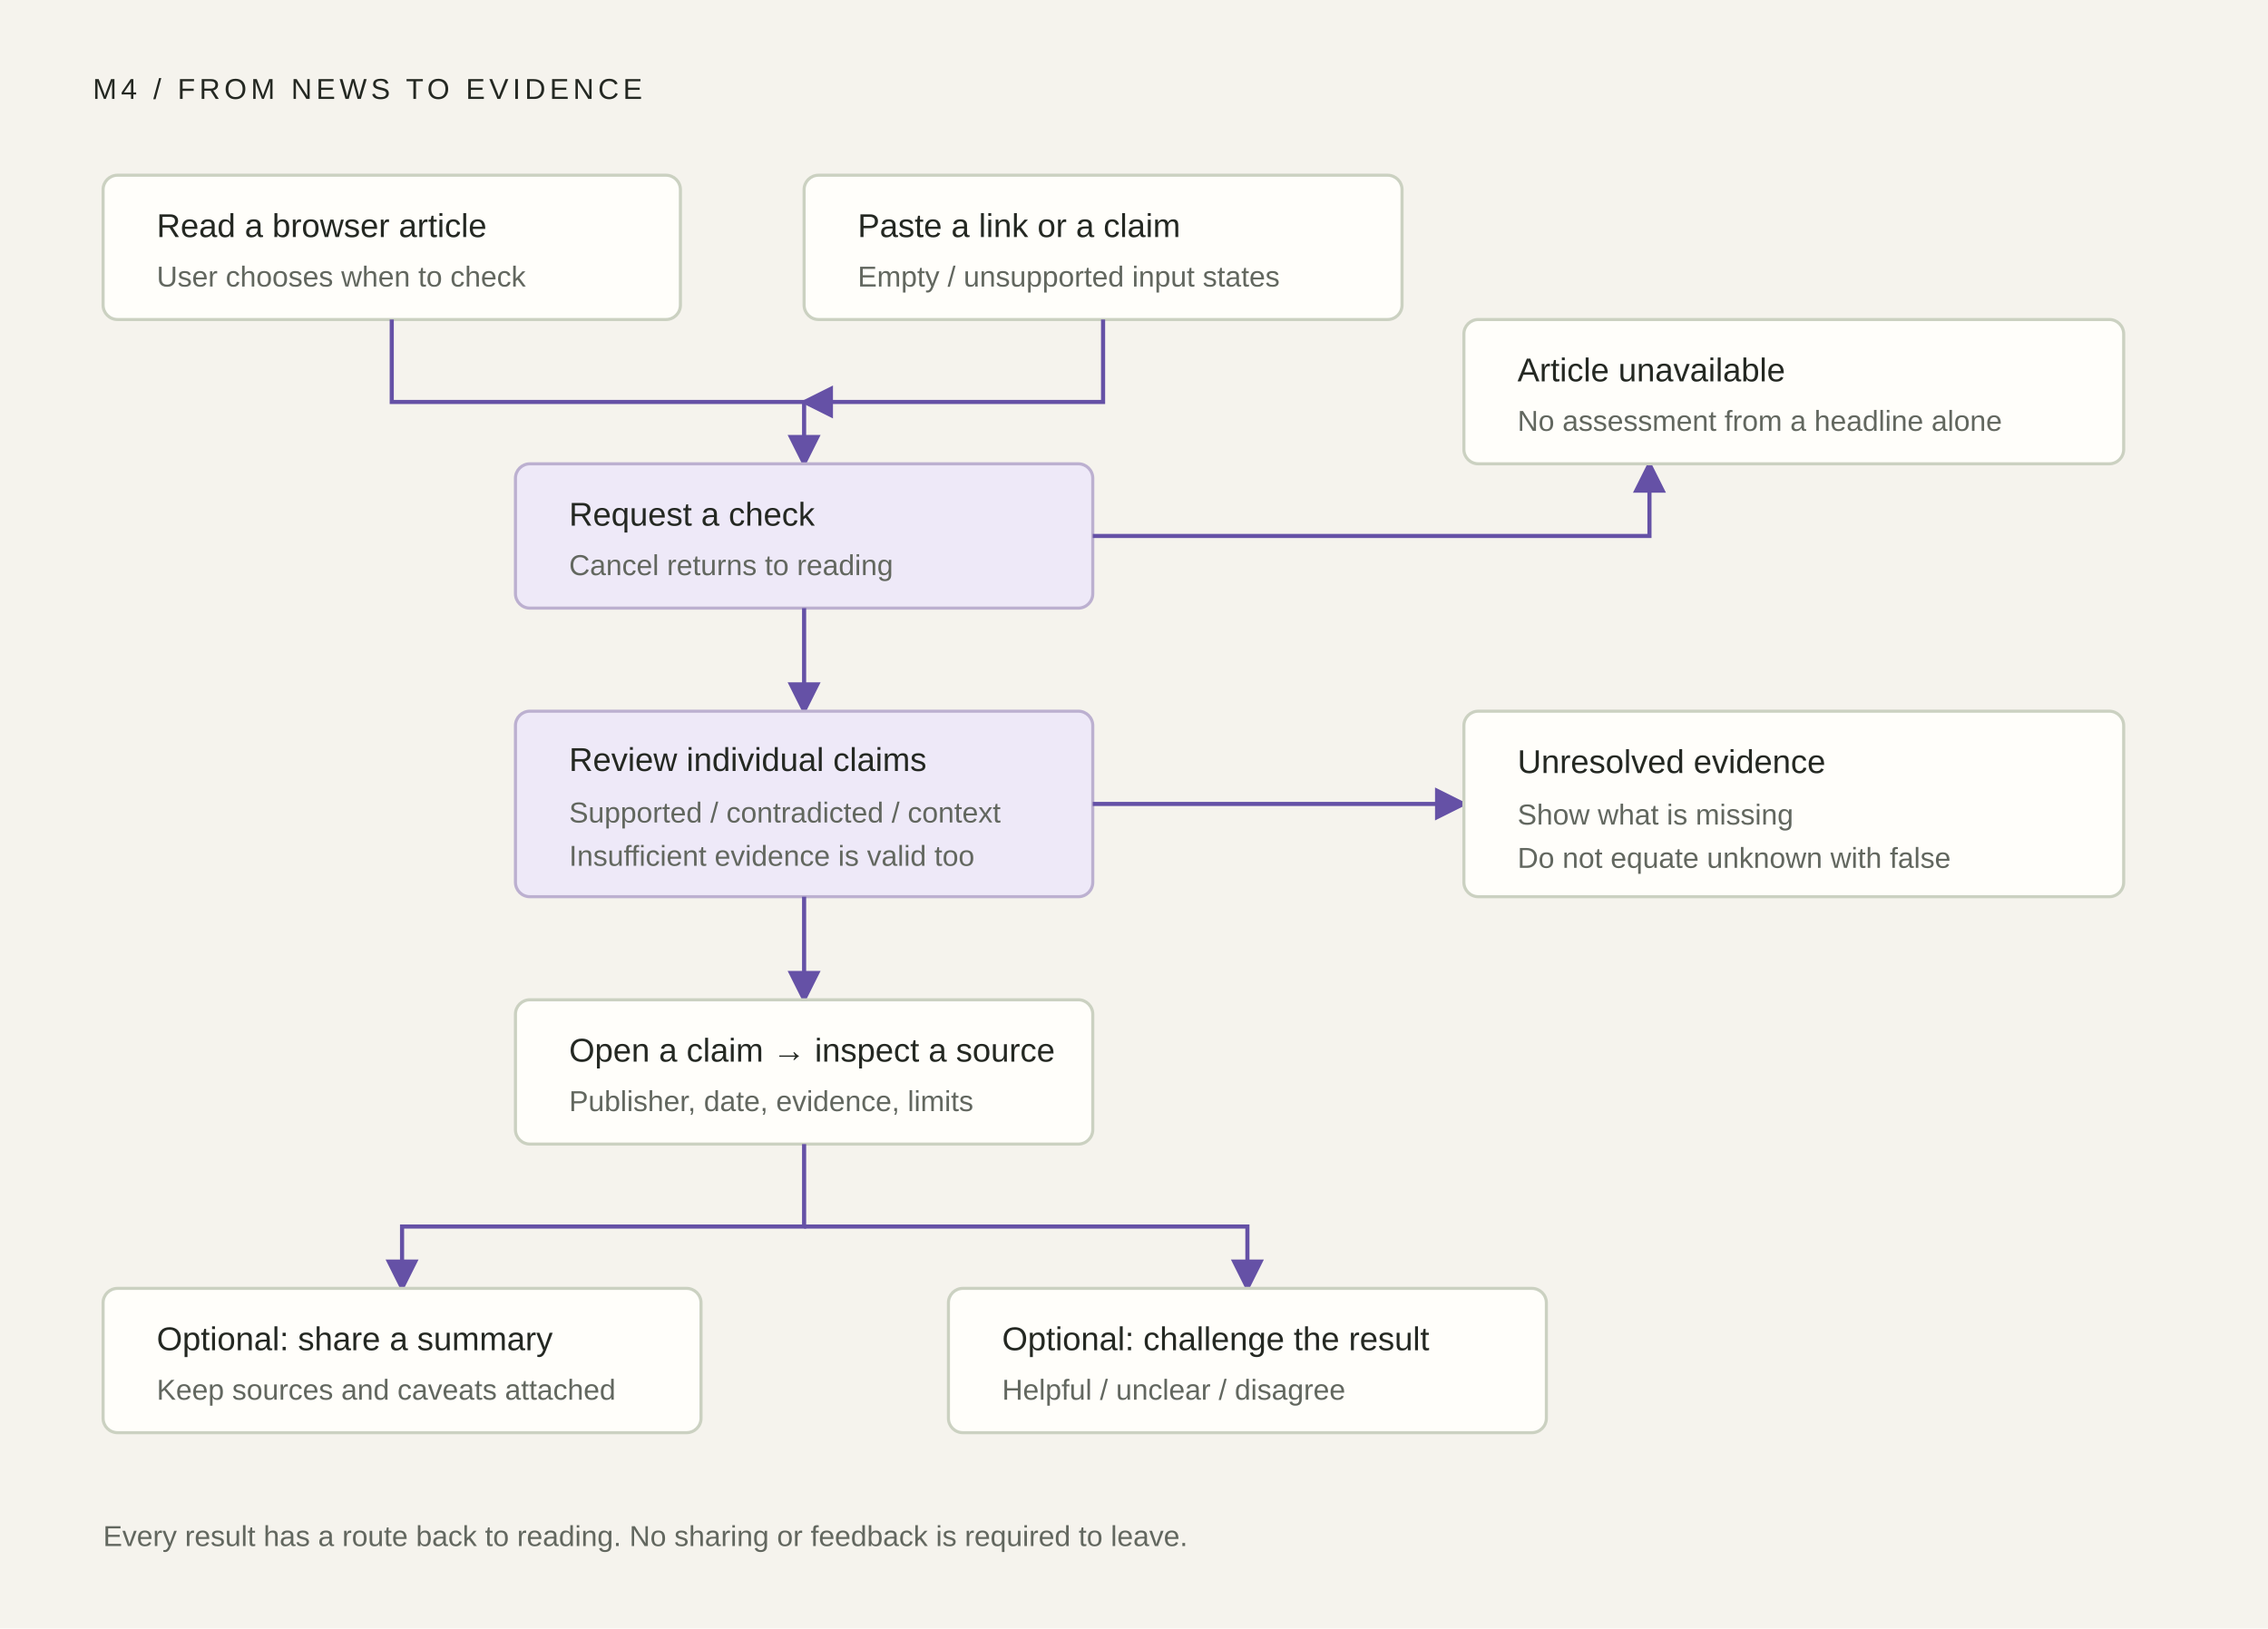
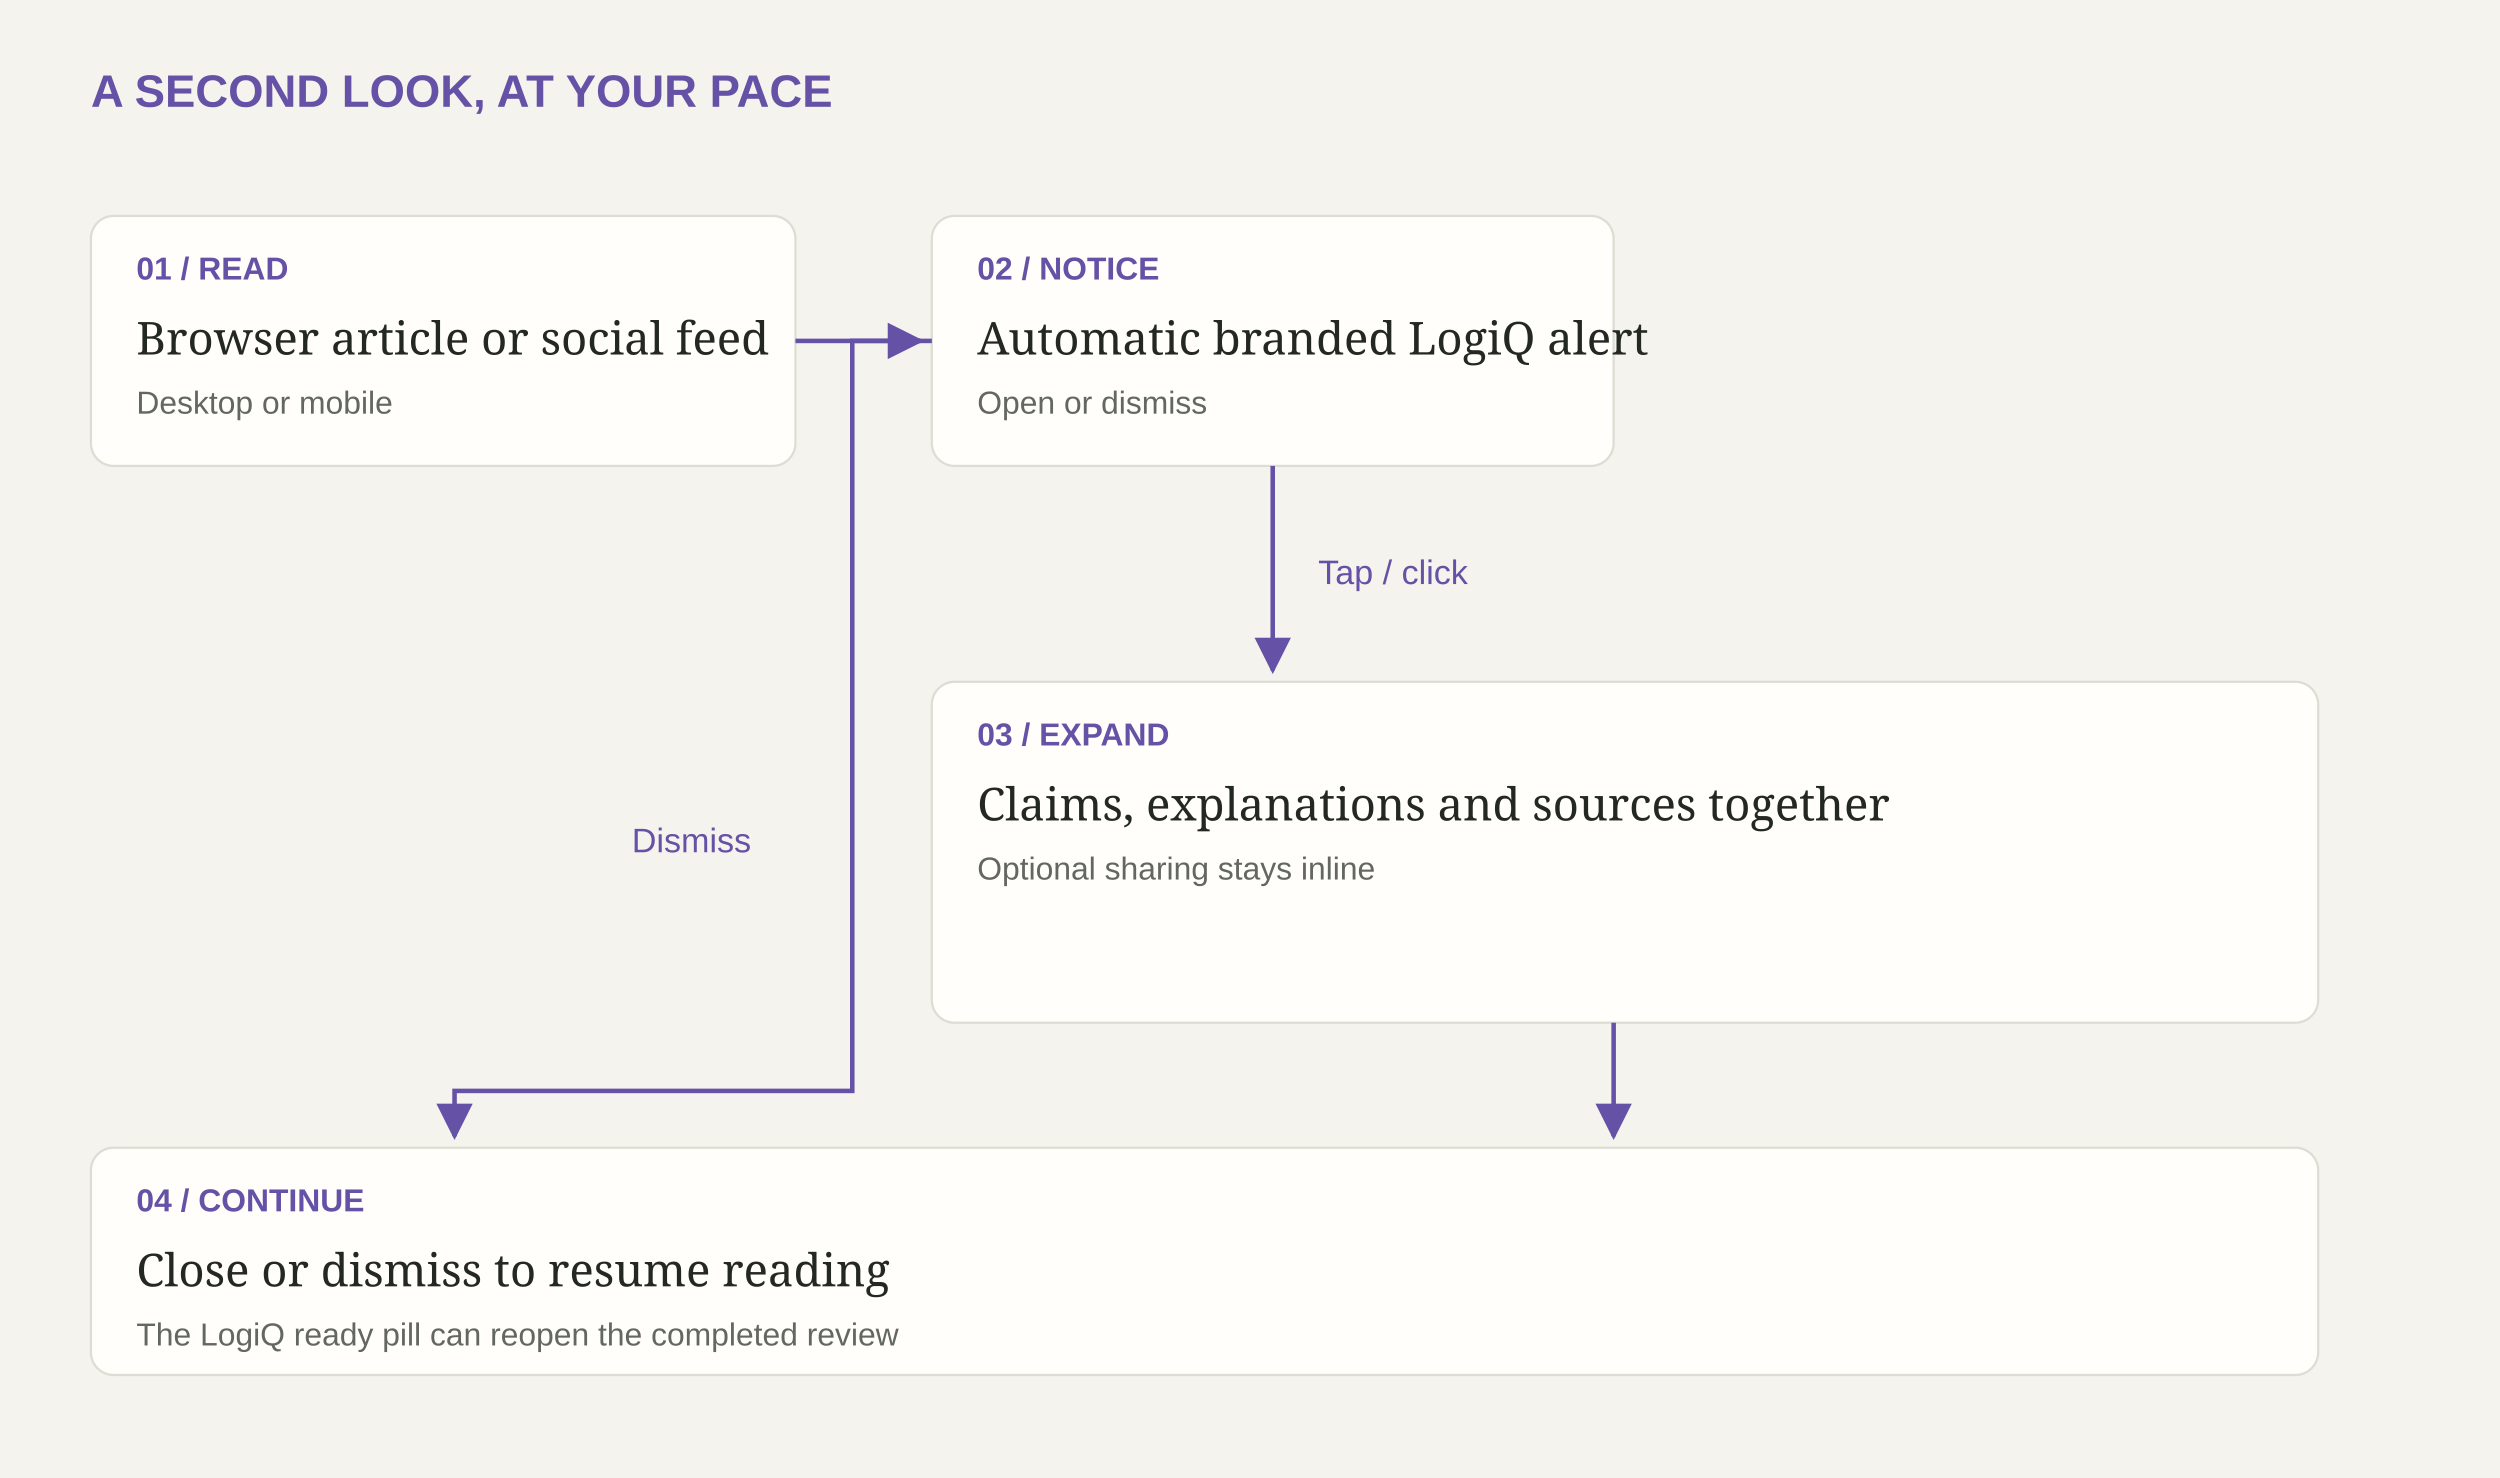
- <svg xmlns="http://www.w3.org/2000/svg" width="1100" height="790" viewBox="0 0 1100 790" role="img" aria-labelledby="title desc">
+ <svg xmlns="http://www.w3.org/2000/svg" width="1100" height="650" viewBox="0 0 1100 650" role="img">
+   <rect x="0" y="0" width="1100" height="650" rx="0" fill="#f5f3ed" stroke="#f5f3ed" stroke-width="1" />
+   <text x="40" y="47" font-family="Arial,sans-serif" font-size="20" font-weight="700" fill="#6551a6">A SECOND LOOK, AT YOUR PACE</text>
+   <rect x="40" y="95" width="310" height="110" rx="10" fill="#fffefa" stroke="#dcded3" stroke-width="1" />
+   <text x="60" y="123" font-family="Arial,sans-serif" font-size="14" font-weight="700" fill="#6551a6">01 / READ</text>
+   <text x="60" y="156" font-family="Georgia,serif" font-size="20" font-weight="400" fill="#242822">Browser article or social feed</text>
+   <text x="60" y="182" font-family="Arial,sans-serif" font-size="14" font-weight="400" fill="#62675f">Desktop or mobile</text>
+   <rect x="410" y="95" width="300" height="110" rx="10" fill="#fffefa" stroke="#dcded3" stroke-width="1" />
+   <text x="430" y="123" font-family="Arial,sans-serif" font-size="14" font-weight="700" fill="#6551a6">02 / NOTICE</text>
+   <text x="430" y="156" font-family="Georgia,serif" font-size="20" font-weight="400" fill="#242822">Automatic branded LogiQ alert</text>
+   <text x="430" y="182" font-family="Arial,sans-serif" font-size="14" font-weight="400" fill="#62675f">Open or dismiss</text>
+   <rect x="410" y="300" width="610" height="150" rx="10" fill="#fffefa" stroke="#dcded3" stroke-width="1" />
+   <text x="430" y="328" font-family="Arial,sans-serif" font-size="14" font-weight="700" fill="#6551a6">03 / EXPAND</text>
+   <text x="430" y="361" font-family="Georgia,serif" font-size="20" font-weight="400" fill="#242822">Claims, explanations and sources together</text>
+   <text x="430" y="387" font-family="Arial,sans-serif" font-size="14" font-weight="400" fill="#62675f">Optional sharing stays inline</text>
+   <rect x="40" y="505" width="980" height="100" rx="10" fill="#fffefa" stroke="#dcded3" stroke-width="1" />
+   <text x="60" y="533" font-family="Arial,sans-serif" font-size="14" font-weight="700" fill="#6551a6">04 / CONTINUE</text>
+   <text x="60" y="566" font-family="Georgia,serif" font-size="20" font-weight="400" fill="#242822">Close or dismiss to resume reading</text>
+   <text x="60" y="592" font-family="Arial,sans-serif" font-size="14" font-weight="400" fill="#62675f">The LogiQ ready pill can reopen the completed review</text>
  <defs>
-     <marker id="arrow" markerWidth="8" markerHeight="8" refX="7" refY="4" orient="auto">
-       <path d="M0 0L8 4L0 8" fill="#6551a6" />
+     <marker id="arrow" viewBox="0 0 10 10" refX="9" refY="5" markerWidth="8" markerHeight="8" orient="auto-start-reverse">
+       <path d="M0 0 L10 5 L0 10z" fill="#6551a6" />
    </marker>
-     <style>text{font-family:Arial,Helvetica,sans-serif;fill:#242822} .label{font-size:16px}.sub{font-size:14px;fill:#62675f}.line{fill:none;stroke:#6551a6;stroke-width:2;marker-end:url(#arrow)}.node{fill:#fffefa;stroke:#cbd1c1;stroke-width:1.5}.accent{fill:#eee9f8;stroke:#bcb0d0;stroke-width:1.5}</style>
  </defs>
-   <rect width="1100" height="790" fill="#f5f3ed" />
-   <text x="45" y="48" font-size="14" fill="#6551a6" letter-spacing="2">M4 / FROM NEWS TO EVIDENCE</text>
-   <rect class="node" x="50" y="85" width="280" height="70" rx="7" />
-   <text class="label" x="76" y="115">Read a browser article</text>
-   <text class="sub" x="76" y="139">User chooses when to check</text>
-   <rect class="node" x="390" y="85" width="290" height="70" rx="7" />
-   <text class="label" x="416" y="115">Paste a link or a claim</text>
-   <text class="sub" x="416" y="139">Empty / unsupported input states</text>
-   <path class="line" d="M190 155V195H390V225" />
-   <path class="line" d="M535 155V195H390" />
-   <rect class="accent" x="250" y="225" width="280" height="70" rx="7" />
-   <text class="label" x="276" y="255">Request a check</text>
-   <text class="sub" x="276" y="279">Cancel returns to reading</text>
-   <path class="line" d="M390 295V345" />
-   <path class="line" d="M530 260H800V225" />
-   <rect class="node" x="710" y="155" width="320" height="70" rx="7" />
-   <text class="label" x="736" y="185">Article unavailable</text>
-   <text class="sub" x="736" y="209">No assessment from a headline alone</text>
-   <rect class="accent" x="250" y="345" width="280" height="90" rx="7" />
-   <text class="label" x="276" y="374">Review individual claims</text>
-   <text class="sub" x="276" y="399">Supported / contradicted / context</text>
-   <text class="sub" x="276" y="420">Insufficient evidence is valid too</text>
-   <path class="line" d="M390 435V485" />
-   <path class="line" d="M530 390H710" />
-   <rect class="node" x="710" y="345" width="320" height="90" rx="7" />
-   <text class="label" x="736" y="375">Unresolved evidence</text>
-   <text class="sub" x="736" y="400">Show what is missing</text>
-   <text class="sub" x="736" y="421">Do not equate unknown with false</text>
-   <rect class="node" x="250" y="485" width="280" height="70" rx="7" />
-   <text class="label" x="276" y="515">Open a claim → inspect a source</text>
-   <text class="sub" x="276" y="539">Publisher, date, evidence, limits</text>
-   <path class="line" d="M390 555V595H195V625" />
-   <path class="line" d="M390 595H605V625" />
-   <rect class="node" x="50" y="625" width="290" height="70" rx="7" />
-   <text class="label" x="76" y="655">Optional: share a summary</text>
-   <text class="sub" x="76" y="679">Keep sources and caveats attached</text>
-   <rect class="node" x="460" y="625" width="290" height="70" rx="7" />
-   <text class="label" x="486" y="655">Optional: challenge the result</text>
-   <text class="sub" x="486" y="679">Helpful / unclear / disagree</text>
-   <text class="sub" x="50" y="750">Every result has a route back to reading. No sharing or feedback is required to leave.</text>
+   <path d="M350 150 H405" fill="none" stroke="#6551a6" stroke-width="2" marker-end="url(#arrow)" />
+   <path d="M560 205 V295" fill="none" stroke="#6551a6" stroke-width="2" marker-end="url(#arrow)" />
+   <path d="M410 150 H375 V480 H200 V500" fill="none" stroke="#6551a6" stroke-width="2" marker-end="url(#arrow)" />
+   <path d="M710 450 V500" fill="none" stroke="#6551a6" stroke-width="2" marker-end="url(#arrow)" />
+   <text x="580" y="257" font-family="Arial,sans-serif" font-size="15" font-weight="400" fill="#6551a6">Tap / click</text>
+   <text x="278" y="375" font-family="Arial,sans-serif" font-size="15" font-weight="400" fill="#6551a6">Dismiss</text>
</svg>
